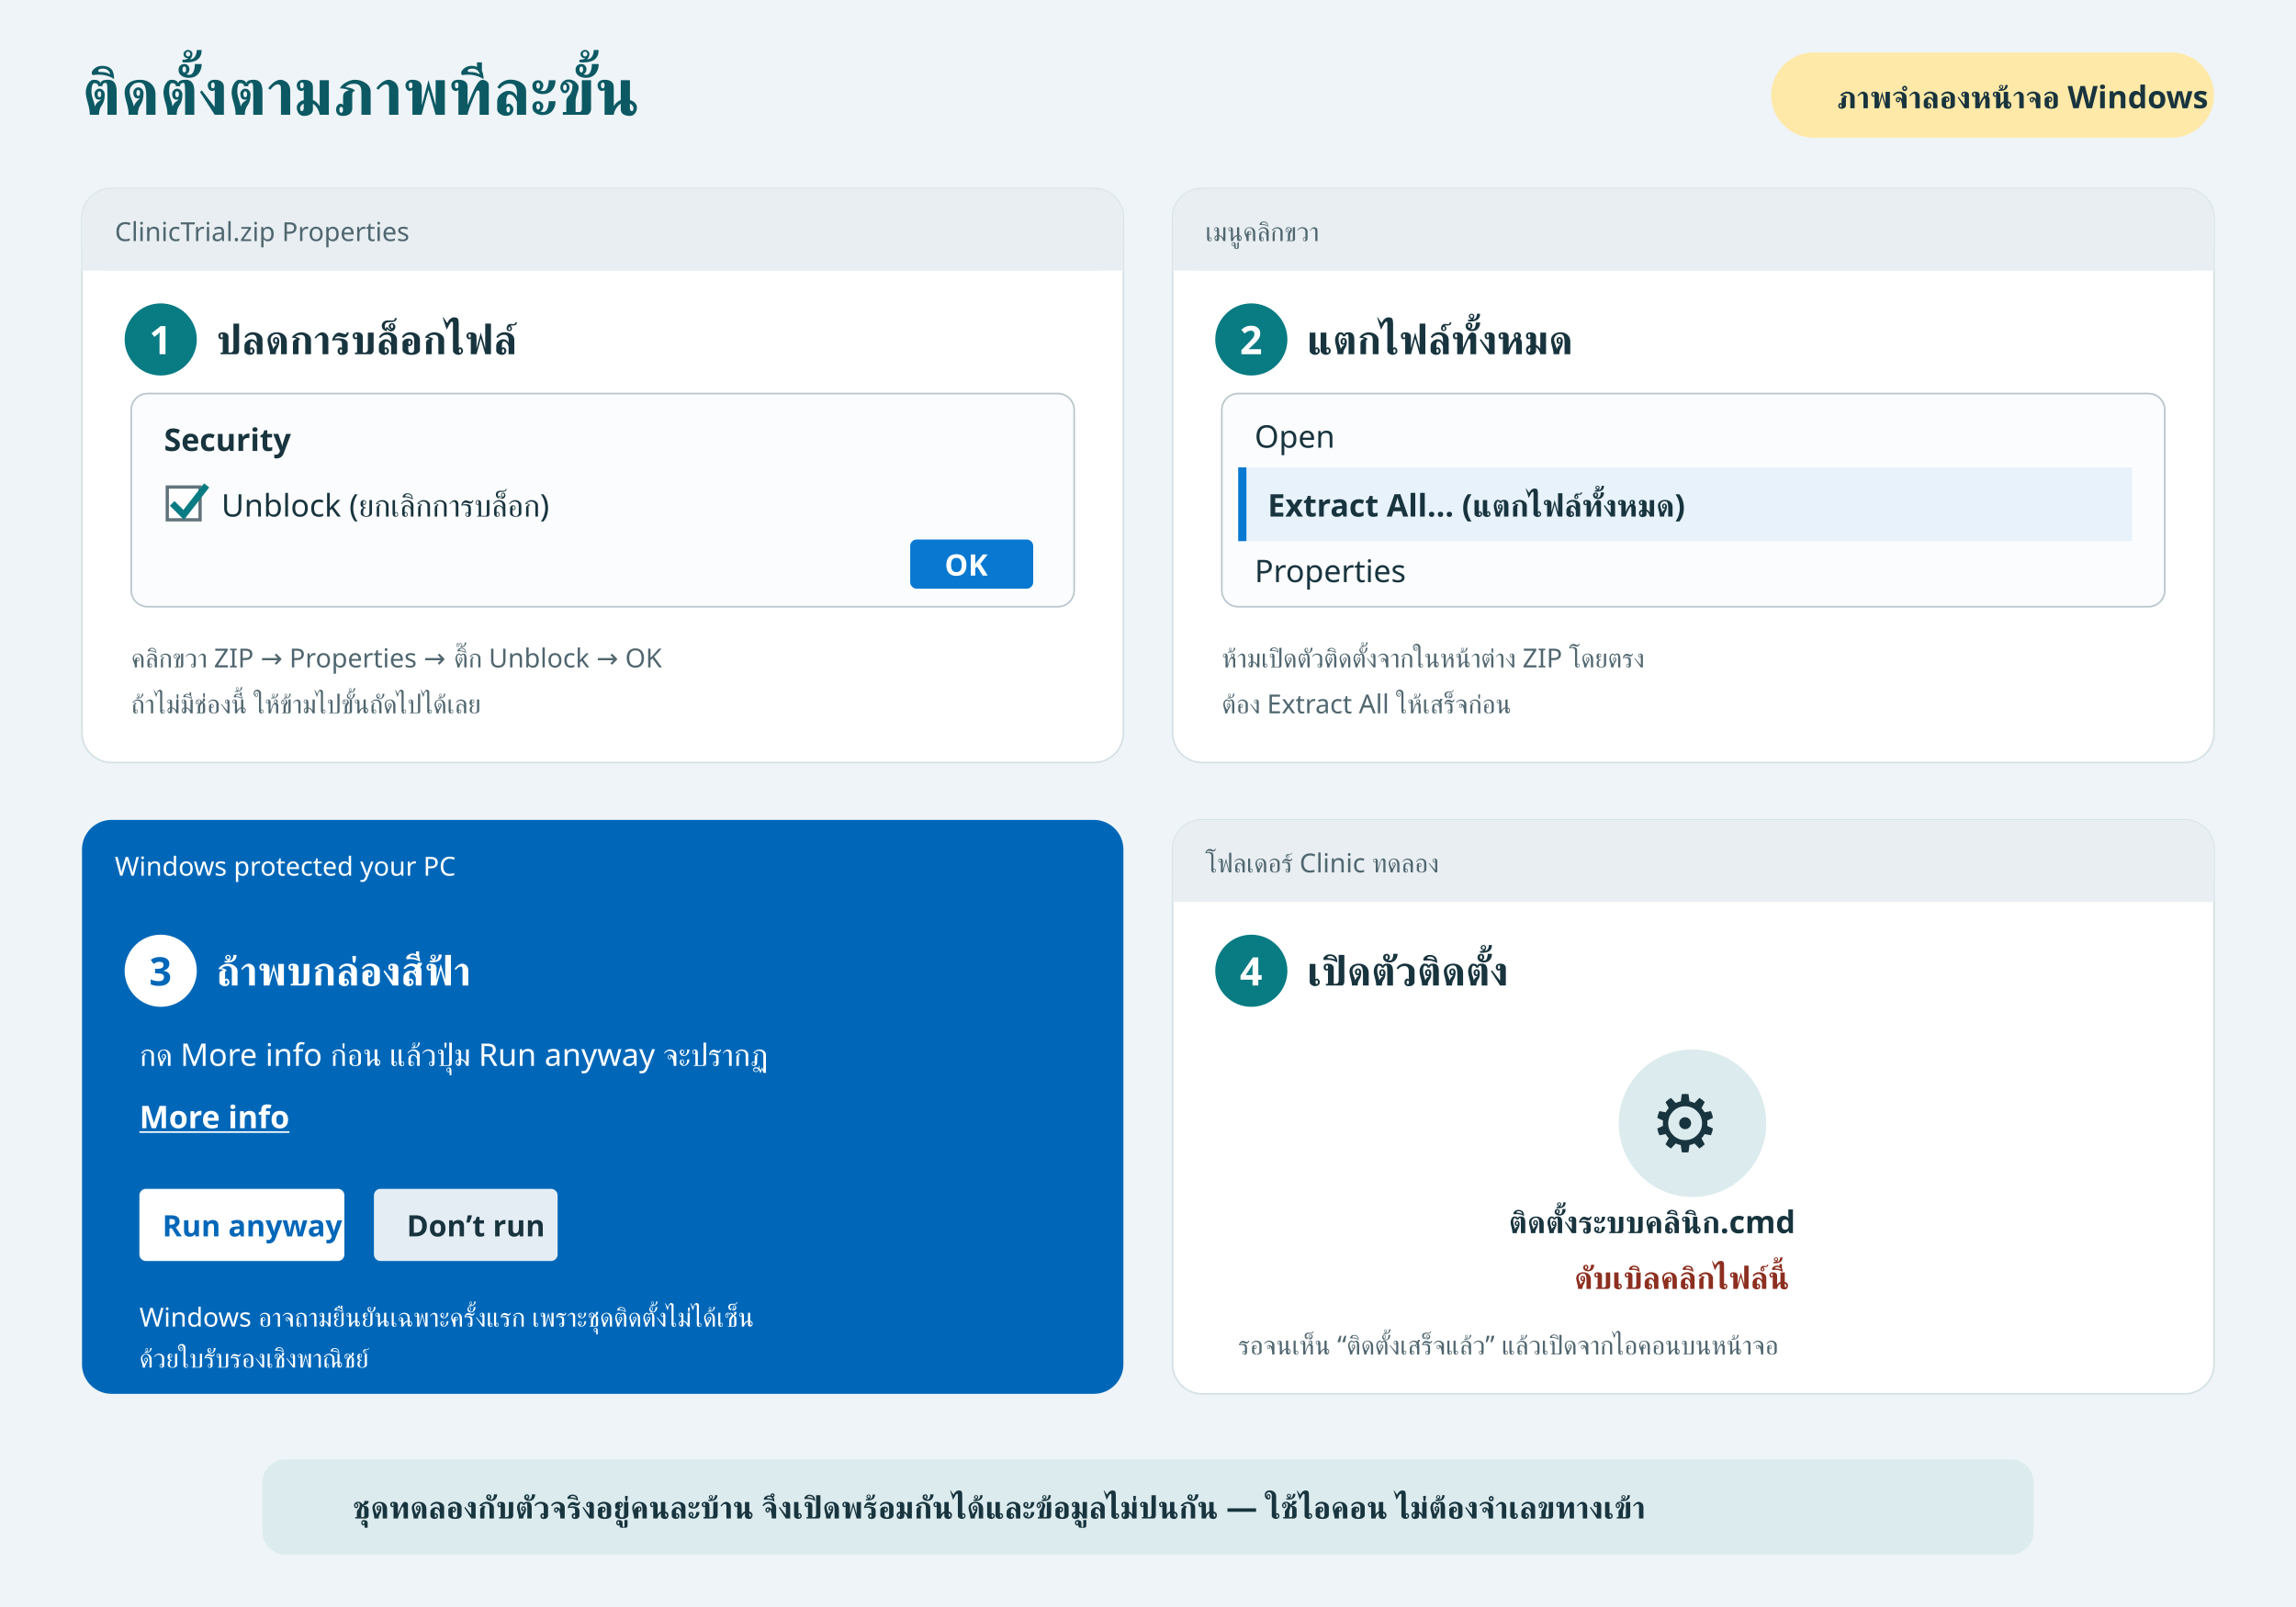
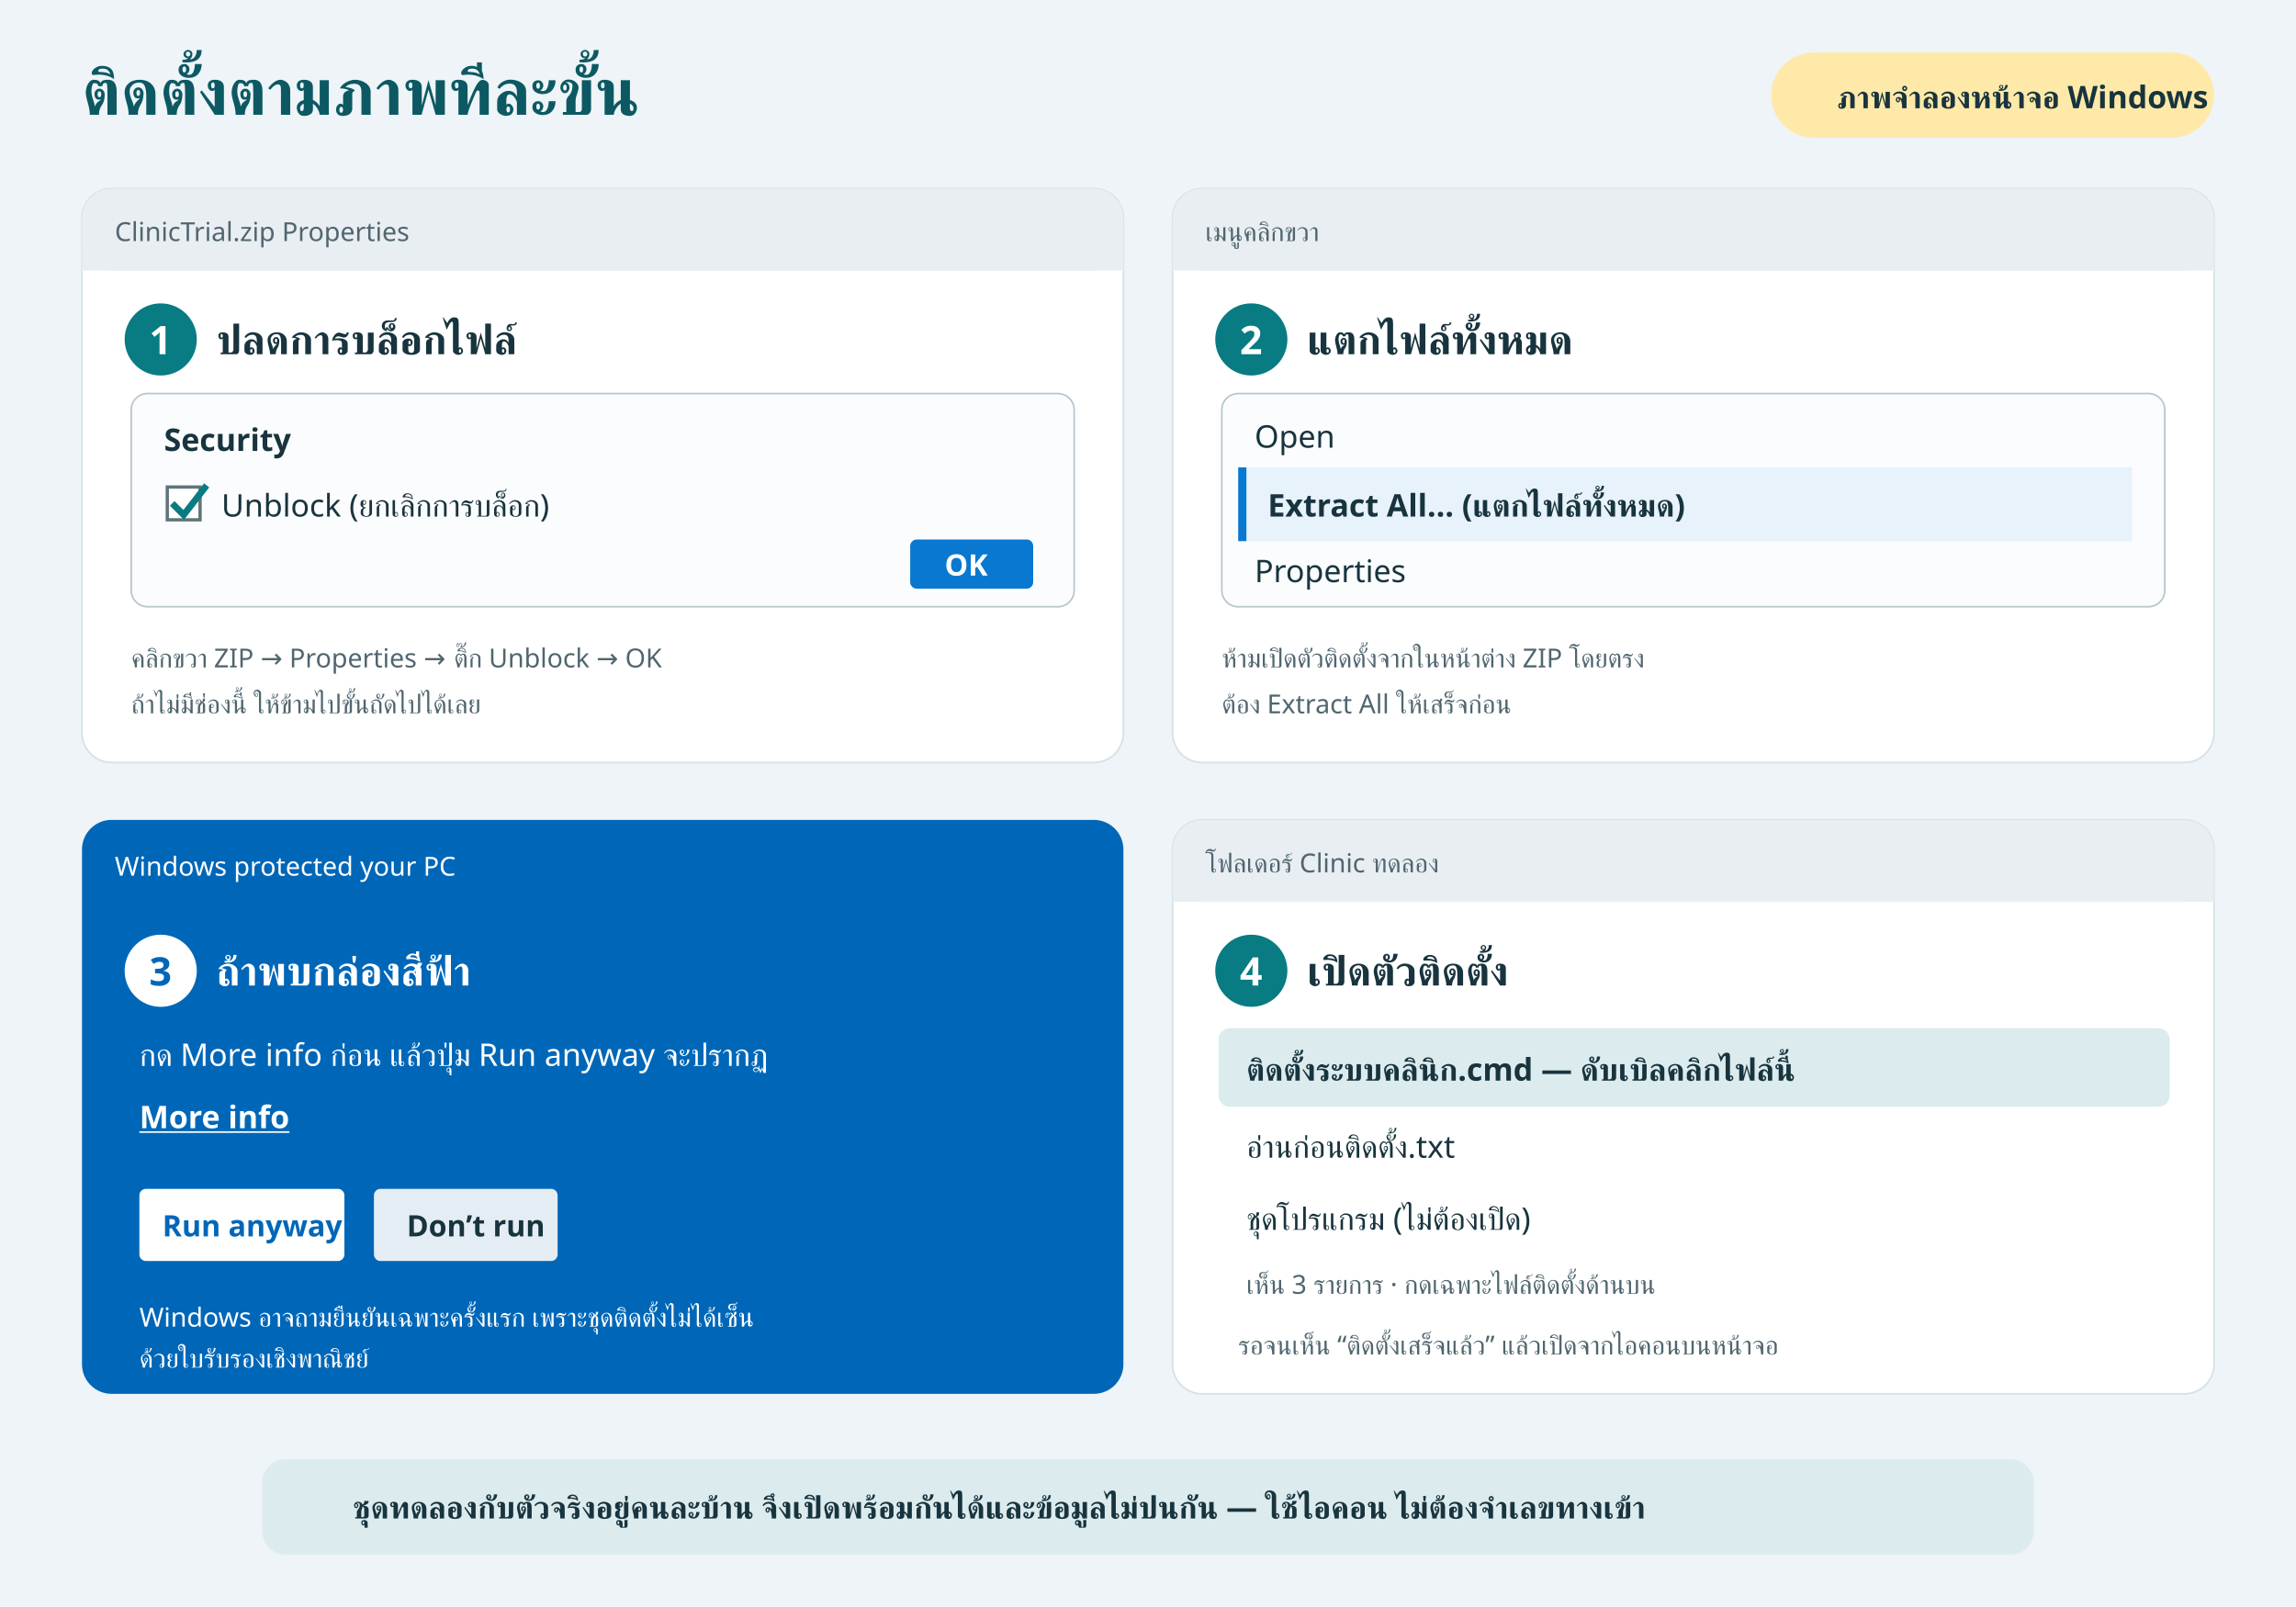
<svg xmlns="http://www.w3.org/2000/svg" width="1400" height="980" viewBox="0 0 1400 980">
  <style>
    text{font-family:"Segoe UI",Tahoma,sans-serif;fill:#18343e}.title{font-size:40px;font-weight:700;fill:#0c5963}.h{font-size:25px;font-weight:700}.body{font-size:19px}.small{font-size:16px;fill:#50666f}.step{font-size:24px;font-weight:800;fill:white}.btn{font-size:18px;font-weight:600}.white{fill:white}
  </style>
  <rect width="1400" height="980" fill="#eef4f7" />
  <text x="50" y="70" class="title">ติดตั้งตามภาพทีละขั้น</text>
  <rect x="1080" y="32" width="270" height="52" rx="26" fill="#ffe9a8" />
  <text x="1120" y="66" class="body" font-weight="700">ภาพจำลองหน้าจอ Windows</text>
  <g transform="translate(50 115)">
    <rect width="635" height="350" rx="18" fill="white" stroke="#d4e1e5" />
    <rect width="635" height="50" rx="18" fill="#e8eef2" />
    <rect y="32" width="635" height="18" fill="#e8eef2" />
    <text x="20" y="32" class="small">ClinicTrial.zip Properties</text>
    <circle cx="48" cy="92" r="22" fill="#087b83" />
    <text x="41" y="101" class="step">1</text>
    <text x="82" y="101" class="h">ปลดการบล็อกไฟล์</text>
    <rect x="30" y="125" width="575" height="130" rx="10" fill="#fbfcfd" stroke="#b8c7cd" />
    <text x="50" y="160" class="body" font-weight="700">Security</text>
    <rect x="52" y="182" width="20" height="20" fill="white" stroke="#61747b" stroke-width="2" />
    <path d="M55 192 l7 7 14-18" fill="none" stroke="#087b83" stroke-width="4" />
    <text x="85" y="200" class="body">Unblock (ยกเลิกการบล็อก)</text>
    <rect x="505" y="214" width="75" height="30" rx="4" fill="#0878d1" />
    <text x="526" y="236" class="btn white">OK</text>
    <text x="30" y="292" class="small">คลิกขวา ZIP → Properties → ติ๊ก Unblock → OK</text>
    <text x="30" y="320" class="small">ถ้าไม่มีช่องนี้ ให้ข้ามไปขั้นถัดไปได้เลย</text>
  </g>
  <g transform="translate(715 115)">
    <rect width="635" height="350" rx="18" fill="white" stroke="#d4e1e5" />
    <rect width="635" height="50" rx="18" fill="#e8eef2" />
    <rect y="32" width="635" height="18" fill="#e8eef2" />
    <text x="20" y="32" class="small">เมนูคลิกขวา</text>
    <circle cx="48" cy="92" r="22" fill="#087b83" />
    <text x="41" y="101" class="step">2</text>
    <text x="82" y="101" class="h">แตกไฟล์ทั้งหมด</text>
    <rect x="30" y="125" width="575" height="130" rx="10" fill="#fbfcfd" stroke="#b8c7cd" />
    <text x="50" y="158" class="body">Open</text>
    <rect x="40" y="170" width="545" height="45" fill="#e7f2fb" />
    <rect x="40" y="170" width="5" height="45" fill="#0878d1" />
    <text x="58" y="200" class="body" font-weight="700">Extract All… (แตกไฟล์ทั้งหมด)</text>
    <text x="50" y="240" class="body">Properties</text>
    <text x="30" y="292" class="small">ห้ามเปิดตัวติดตั้งจากในหน้าต่าง ZIP โดยตรง</text>
    <text x="30" y="320" class="small">ต้อง Extract All ให้เสร็จก่อน</text>
  </g>
  <g transform="translate(50 500)">
    <rect width="635" height="350" rx="18" fill="#0067b8" />
    <text x="20" y="34" class="small white">Windows protected your PC</text>
    <circle cx="48" cy="92" r="22" fill="white" />
    <text x="41" y="101" class="step" fill="#0067b8" style="fill:#0067b8">3</text>
    <text x="82" y="101" class="h white">ถ้าพบกล่องสีฟ้า</text>
    <text x="35" y="150" class="body white">กด More info ก่อน แล้วปุ่ม Run anyway จะปรากฏ</text>
    <text x="35" y="188" class="body white" text-decoration="underline" font-weight="700">More info</text>
    <rect x="35" y="225" width="125" height="44" rx="4" fill="white" />
    <text x="49" y="254" class="btn" fill="#0067b8" style="fill:#0067b8">Run anyway</text>
    <rect x="178" y="225" width="112" height="44" rx="4" fill="#e5edf4" />
    <text x="198" y="254" class="btn">Don’t run</text>
    <text x="35" y="309" class="small white">Windows อาจถามยืนยันเฉพาะครั้งแรก เพราะชุดติดตั้งไม่ได้เซ็น</text>
    <text x="35" y="334" class="small white">ด้วยใบรับรองเชิงพาณิชย์</text>
  </g>
  <g transform="translate(715 500)">
    <rect width="635" height="350" rx="18" fill="white" stroke="#d4e1e5" />
    <rect width="635" height="50" rx="18" fill="#e8eef2" />
    <rect y="32" width="635" height="18" fill="#e8eef2" />
    <text x="20" y="32" class="small">โฟลเดอร์ Clinic ทดลอง</text>
    <circle cx="48" cy="92" r="22" fill="#087b83" />
    <text x="41" y="101" class="step">4</text>
    <text x="82" y="101" class="h">เปิดตัวติดตั้ง</text>
-     <circle cx="317" cy="185" r="45" fill="#dcebee" />
-     <text x="291" y="202" font-size="48">⚙</text>
-     <text x="205" y="252" class="body" font-weight="700">ติดตั้งระบบคลินิก.cmd</text>
-     <text x="245" y="286" class="body" fill="#8d2f20" style="fill:#8d2f20" font-weight="700">ดับเบิลคลิกไฟล์นี้</text>
+     <rect x="28" y="127" width="580" height="48" rx="7" fill="#dcebee" />
+     <text x="45" y="159" class="body" font-weight="700">ติดตั้งระบบคลินิก.cmd — ดับเบิลคลิกไฟล์นี้</text>
+     <text x="45" y="206" class="body">อ่านก่อนติดตั้ง.txt</text>
+     <text x="45" y="250" class="body">ชุดโปรแกรม (ไม่ต้องเปิด)</text>
+     <text x="45" y="289" class="small">เห็น 3 รายการ · กดเฉพาะไฟล์ติดตั้งด้านบน</text>
    <text x="40" y="326" class="small">รอจนเห็น “ติดตั้งเสร็จแล้ว” แล้วเปิดจากไอคอนบนหน้าจอ</text>
  </g>
  <rect x="160" y="890" width="1080" height="58" rx="14" fill="#dcebee" />
  <text x="215" y="926" class="body" font-weight="700">ชุดทดลองกับตัวจริงอยู่คนละบ้าน จึงเปิดพร้อมกันได้และข้อมูลไม่ปนกัน — ใช้ไอคอน ไม่ต้องจำเลขทางเข้า</text>
</svg>
